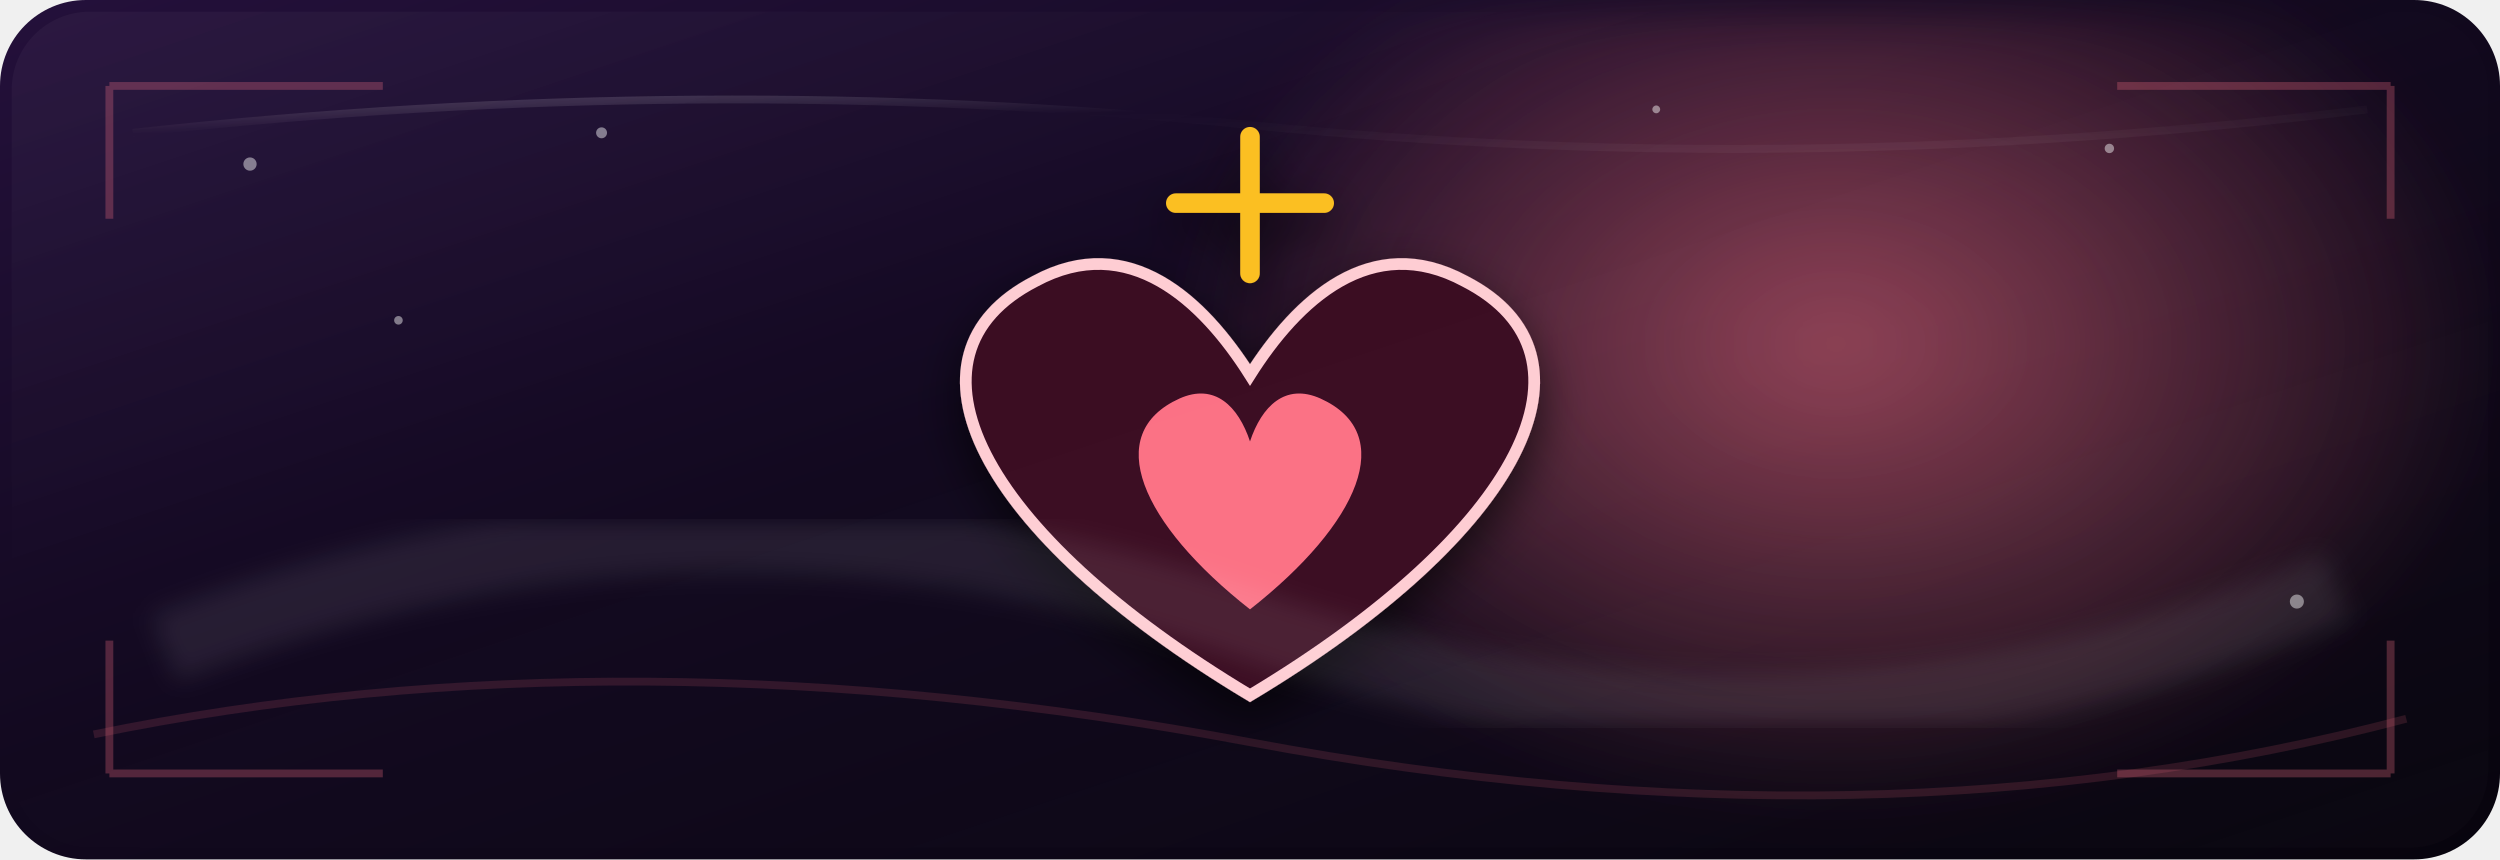
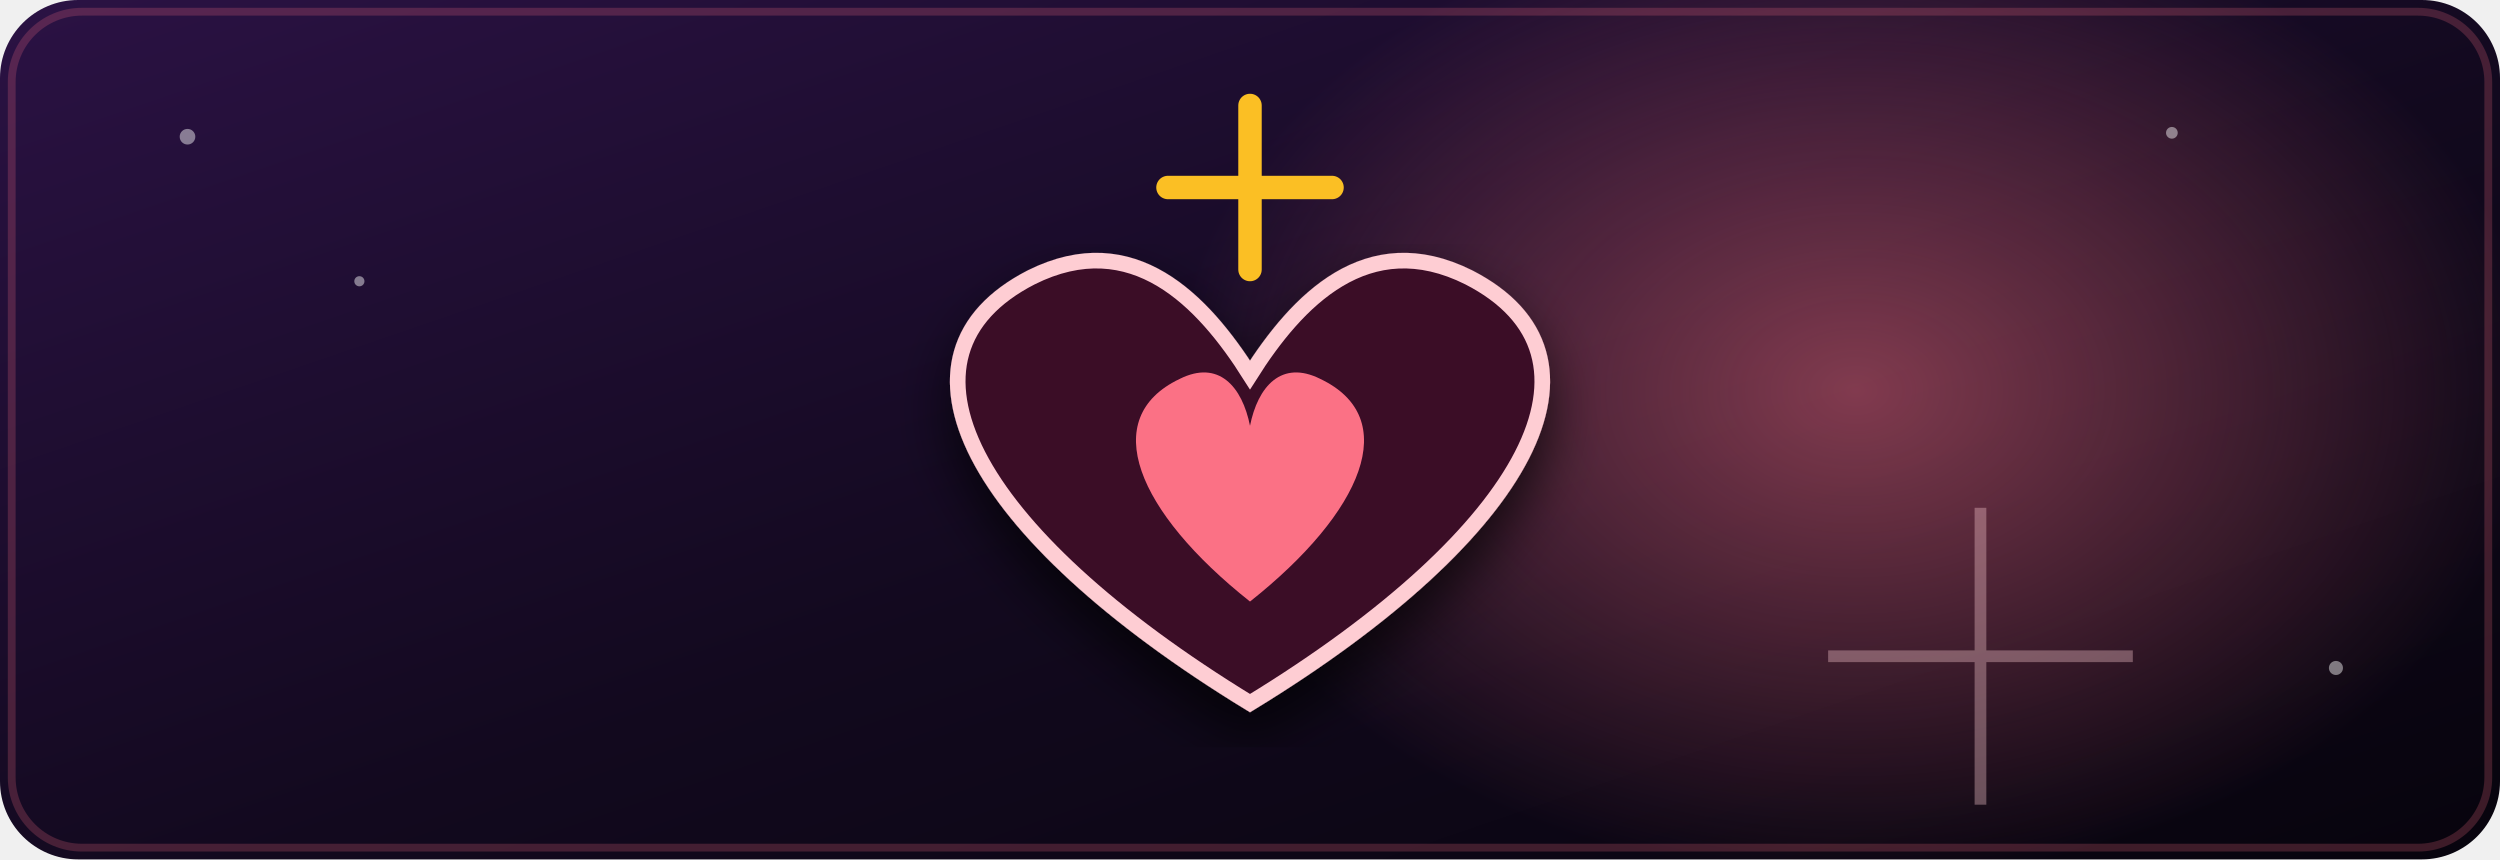
<svg xmlns="http://www.w3.org/2000/svg" viewBox="0 0 640 220" aria-hidden="true">
  <defs>
-     <linearGradient id="bg" x1="0" y1="0" x2="1" y2="1">
-       <stop stop-color="#24103b" />
-       <stop offset=".45" stop-color="#12091f" />
+     <linearGradient id="b" x2="1" y2="1">
+       <stop stop-color="#2b1244" />
+       <stop offset=".55" stop-color="#12091e" />
      <stop offset="1" stop-color="#07040d" />
    </linearGradient>
-     <radialGradient id="aura">
-       <stop stop-color="#fb7185" stop-opacity=".55" />
+     <radialGradient id="g">
+       <stop stop-color="#fb7185" stop-opacity=".48" />
      <stop offset="1" stop-color="#fb7185" stop-opacity="0" />
    </radialGradient>
-     <linearGradient id="metal" x1="0" y1="0" x2="1" y2="1">
-       <stop stop-color="#fff" />
-       <stop offset=".3" stop-color="#fb7185" />
-       <stop offset="1" stop-color="#7f1d1d" />
-     </linearGradient>
-     <filter id="glow">
-       <feGaussianBlur stdDeviation="8" />
-     </filter>
-     <filter id="shadow">
-       <feDropShadow dx="0" dy="5" stdDeviation="6" flood-color="#000" flood-opacity=".65" />
-     </filter>
-     <linearGradient id="artShine" x1="0" y1="0" x2="1" y2="1">
-       <stop stop-color="#fff" stop-opacity=".18" />
-       <stop offset=".35" stop-color="#fff" stop-opacity="0" />
-       <stop offset="1" stop-color="#fff" stop-opacity=".05" />
-     </linearGradient>
-     <filter id="artGlow">
-       <feGaussianBlur stdDeviation="3" />
+     <filter id="s">
+       <feDropShadow dx="0" dy="7" stdDeviation="7" flood-color="#000" flood-opacity=".7" />
    </filter>
  </defs>
-   <rect width="640" height="220" rx="22" fill="url(#bg)" />
-   <ellipse cx="470" cy="88" rx="170" ry="120" fill="url(#aura)" filter="url(#glow)" />
-   <g opacity=".45" fill="#fff">
-     <circle cx="64" cy="42" r="1.7" />
-     <circle cx="102" cy="82" r="1.1" />
-     <circle cx="154" cy="34" r="1.4" />
-     <circle cx="540" cy="38" r="1.2" />
-     <circle cx="588" cy="154" r="1.8" />
-     <circle cx="424" cy="28" r="1" />
+   <rect width="640" height="220" rx="20" fill="url(#b)" />
+   <ellipse cx="475" cy="100" rx="175" ry="125" fill="url(#g)" />
+   <g fill="#fff" opacity=".45">
+     <circle cx="48" cy="35" r="2" />
+     <circle cx="92" cy="72" r="1.3" />
+     <circle cx="556" cy="34" r="1.5" />
+     <circle cx="598" cy="171" r="1.8" />
  </g>
-   <path d="M24 188 Q160 160 320 190 T616 184" fill="none" stroke="#fb7185" stroke-opacity=".14" stroke-width="2" />
-   <g filter="url(#shadow)">
-     <path d="M320 178c-70-42-92-87-55-106 24-13 43 5 55 24 12-19 31-37 55-24 37 19 15 64-55 106z" fill="#3a0b24" stroke="#fecdd3" stroke-width="3" />
-     <path d="M320 156c-28-22-38-45-18-54 9-4 15 2 18 11 3-9 9-15 18-11 20 9 10 32-18 54z" fill="#fb7185" />
-     <path d="M320 35v35M301 52h38" stroke="#fbbf24" stroke-width="5" stroke-linecap="round" />
+   <g filter="url(#s)">
+     <path d="M320 180c-72-44-95-89-56-109 26-13 44 6 56 25 12-19 30-38 56-25 39 20 16 65-56 109z" fill="#3b0b28" stroke="#fecdd3" stroke-width="4" />
+     <path d="M320 154c-29-23-39-47-18-57 10-5 16 2 18 12 2-10 8-17 18-12 21 10 11 34-18 57z" fill="#fb7185" />
  </g>
-   <path d="M28 22h70M28 22v34M612 22h-70M612 22v34M28 198h70M28 198v-34M612 198h-70M612 198v-34" fill="none" stroke="#fb7185" stroke-opacity=".28" stroke-width="2" />
-   <path d="M42 166 Q180 112 320 160 T598 150" fill="none" stroke="#fff" stroke-opacity=".08" stroke-width="18" filter="url(#artGlow)" />
-   <path d="M34 34 Q180 18 320 32 T606 28" fill="none" stroke="url(#artShine)" stroke-width="2" />
-   <rect x="3" y="3" width="634" height="214" rx="20" fill="url(#artShine)" opacity=".22" pointer-events="none" />
+   <path d="M320 27v42M299 48h42" stroke="#fbbf24" stroke-width="6" stroke-linecap="round" />
+   <path d="M468 168h78M507 130v76" stroke="#fecdd3" stroke-opacity=".35" stroke-width="3" />
+   <rect x="3" y="3" width="634" height="214" rx="18" fill="none" stroke="#fb7185" stroke-opacity=".22" stroke-width="2" />
</svg>
